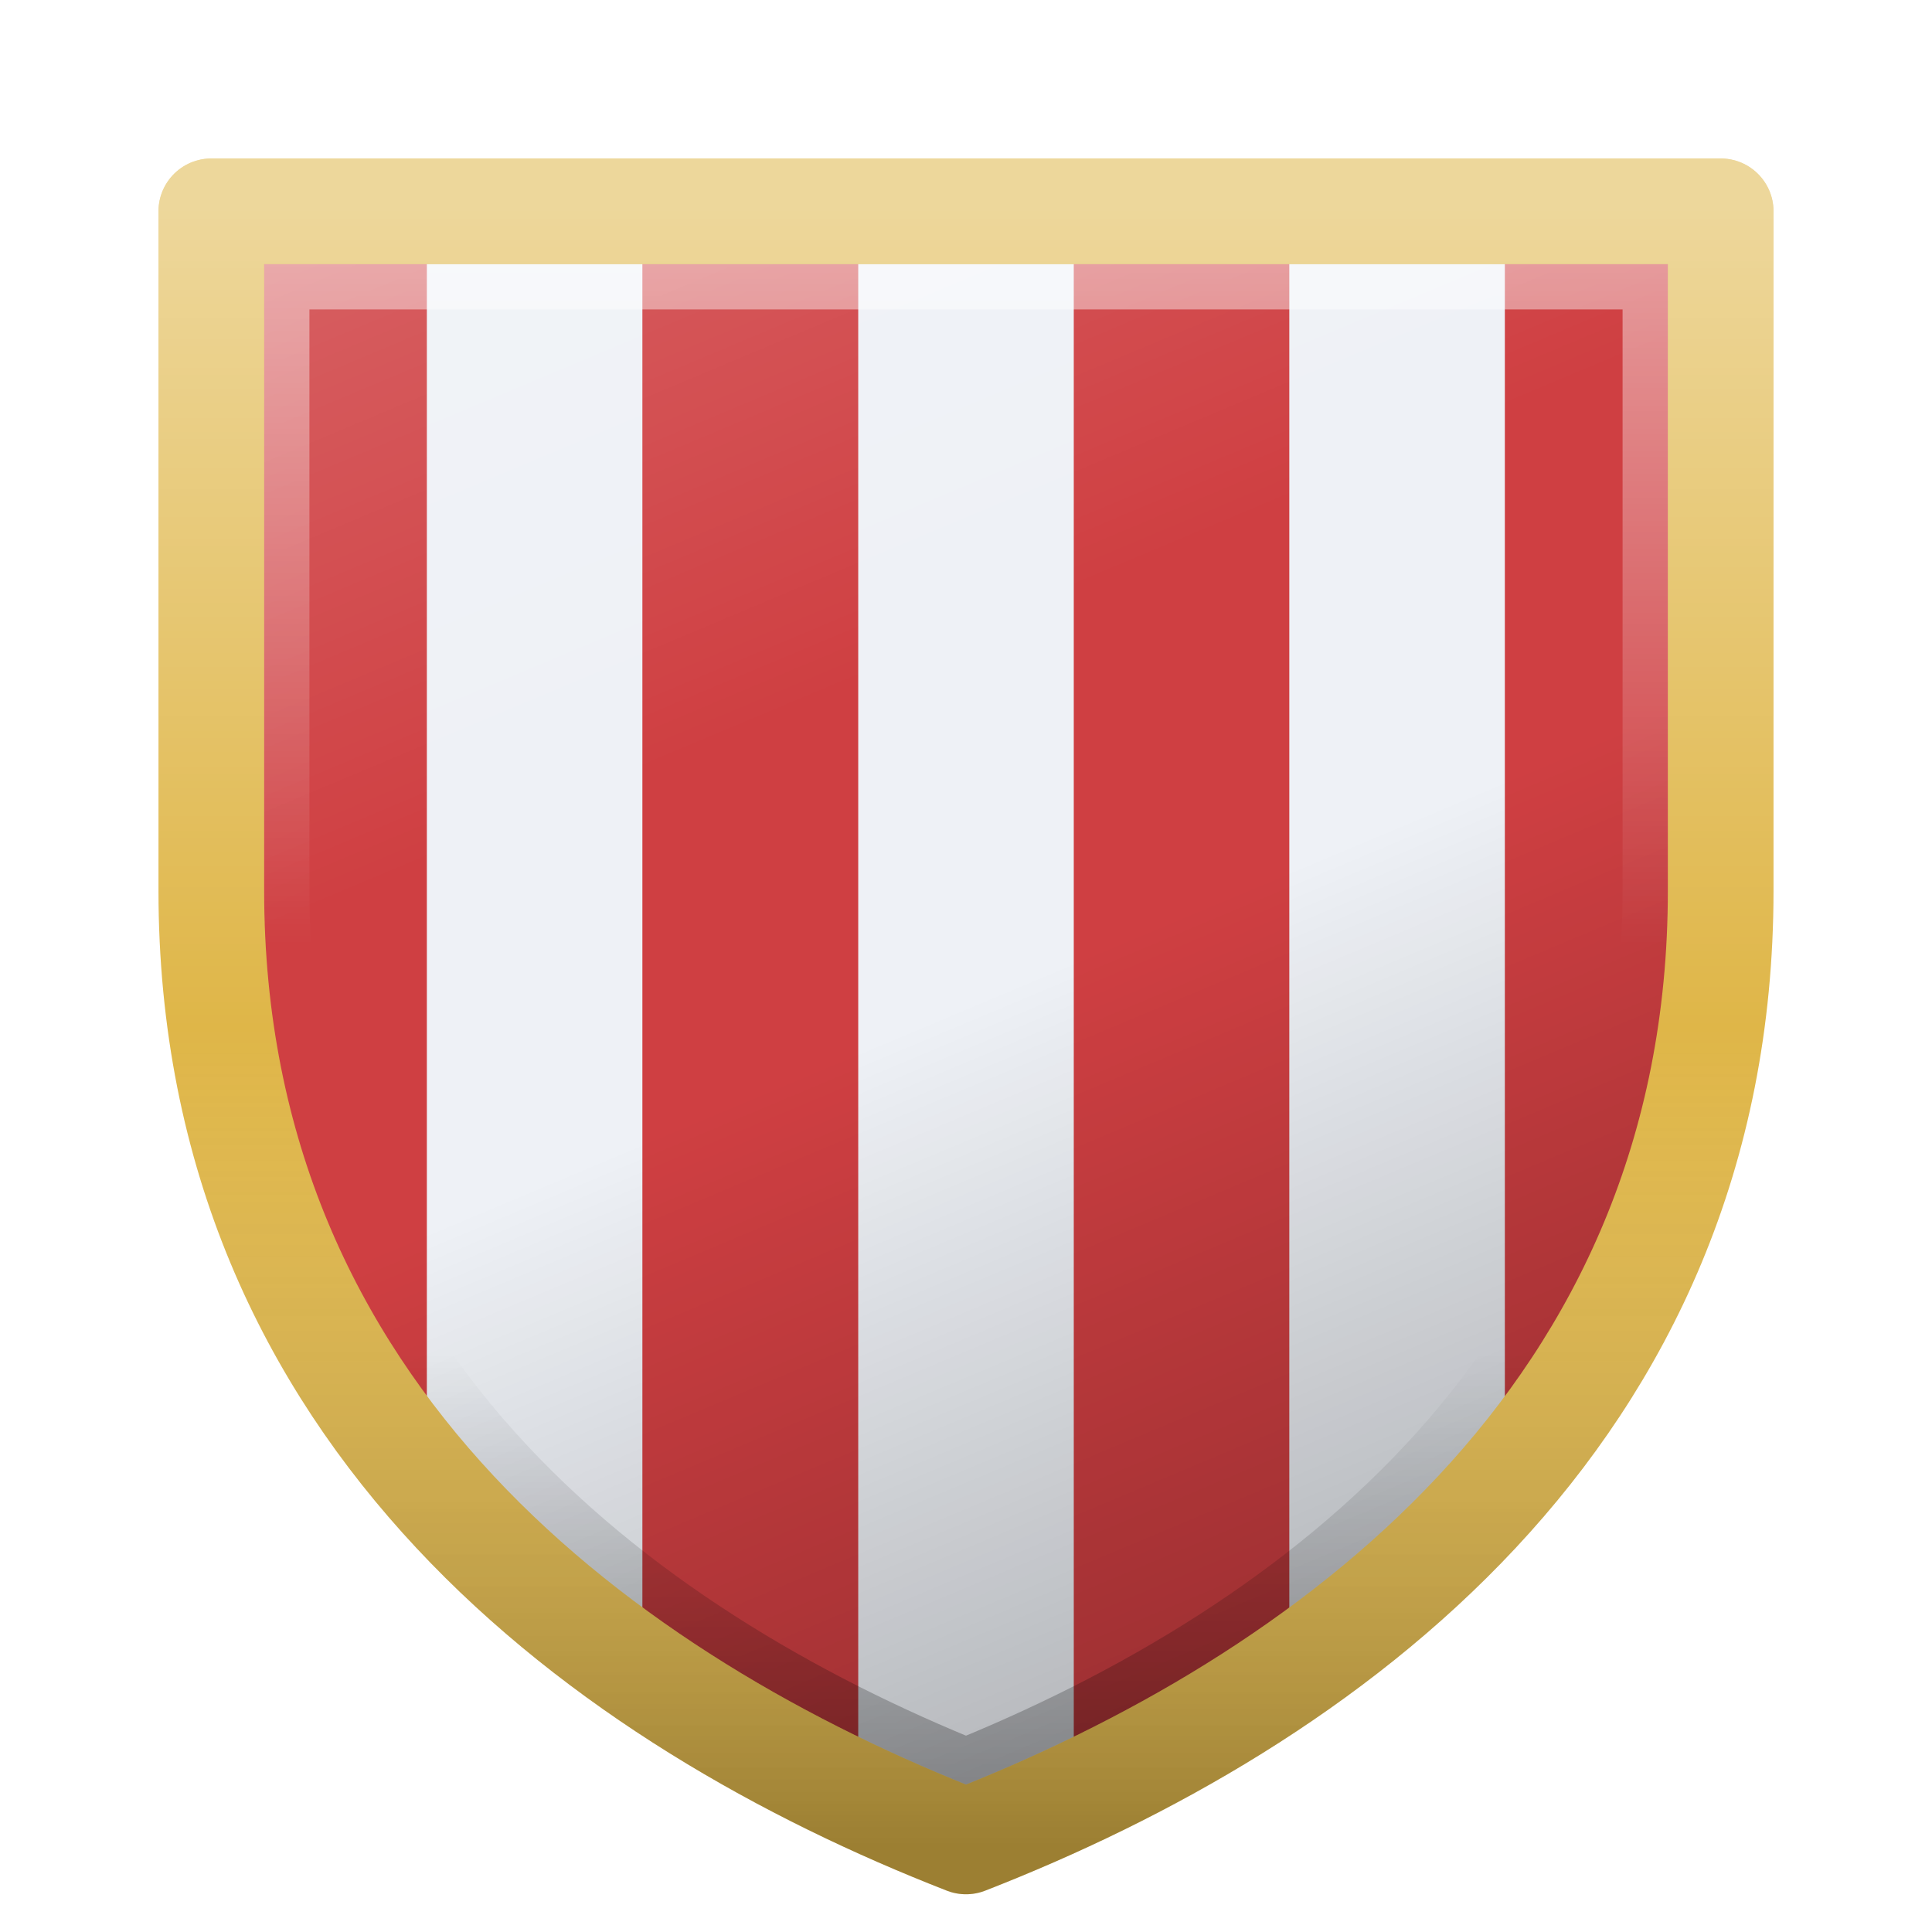
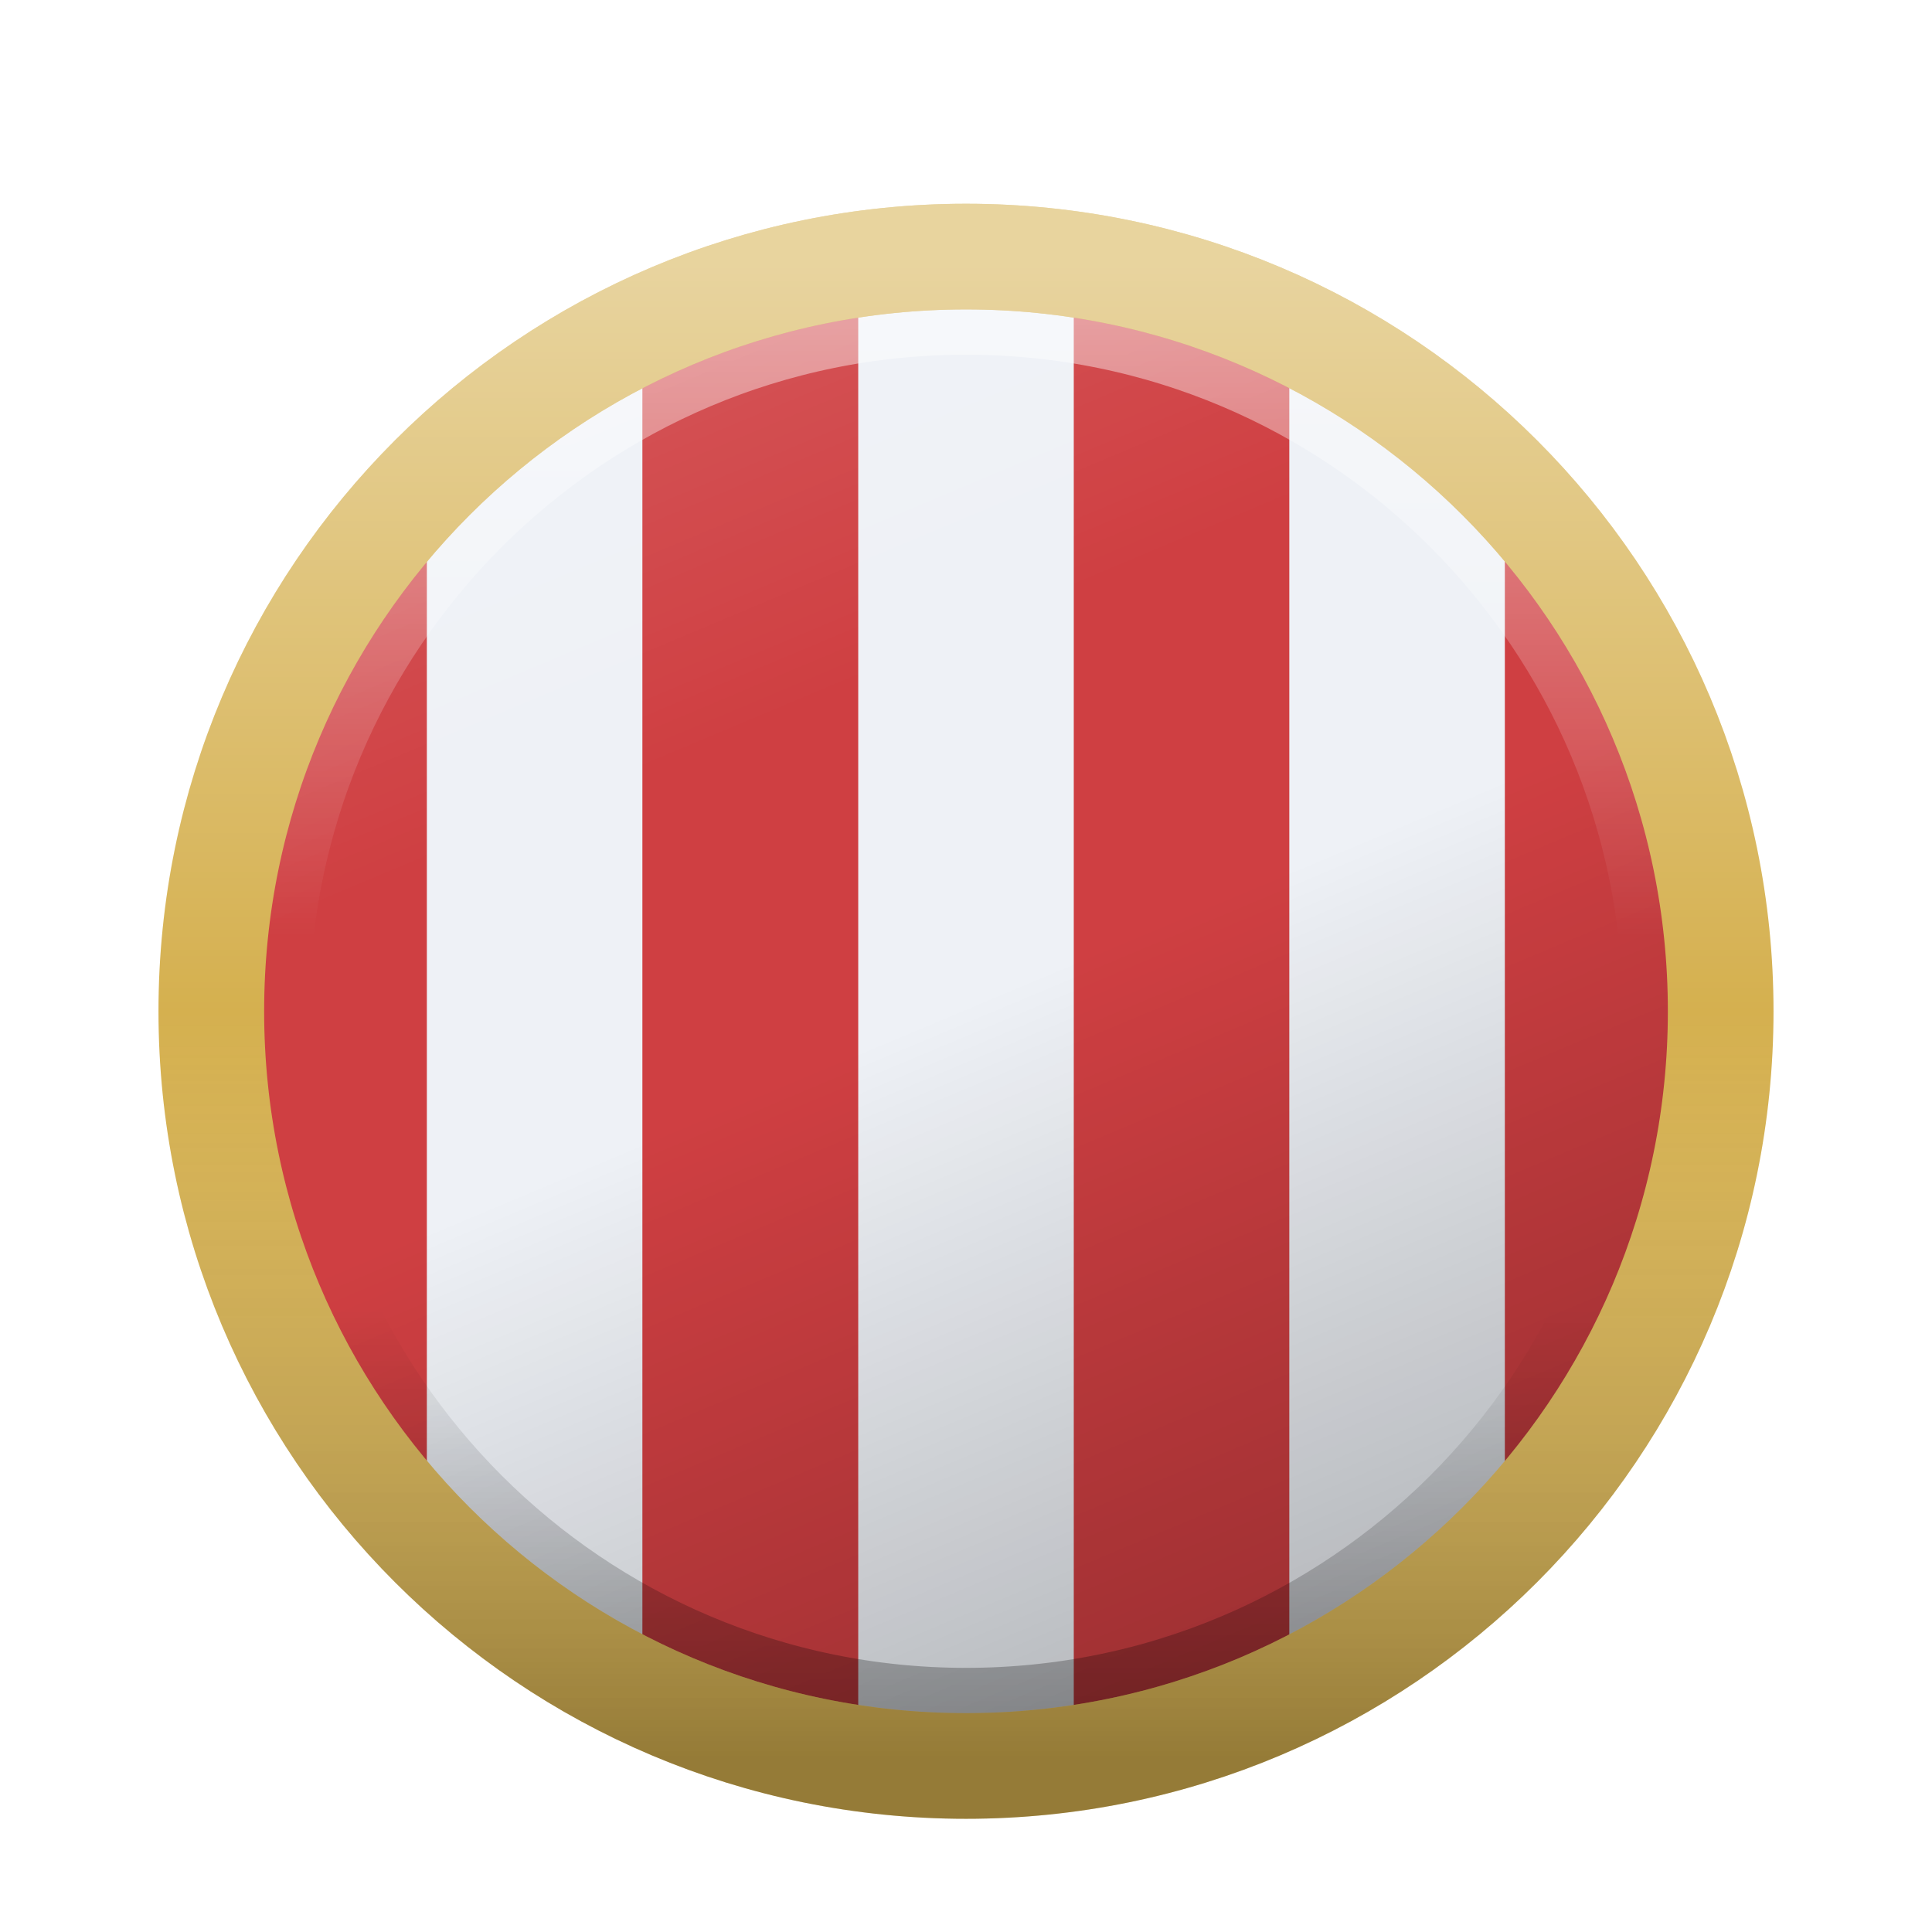
<svg xmlns="http://www.w3.org/2000/svg" viewBox="0 0 64 64" width="64" height="64">
  <defs>
    <clipPath id="c">
-       <path d="M7 7h50v22.5c0 17.5-13.2 26.9-25 31.5C20.2 56.4 7 47 7 29.5Z" />
+       <path d="M32 8.5a25 25 0 1 1 0 50a25 25 0 1 1 0-50Z" />
    </clipPath>
    <linearGradient id="s" x1="0" y1="0" x2="0.42" y2="1">
      <stop offset="0" stop-color="#fff" stop-opacity="0.26" />
      <stop offset="0.46" stop-color="#fff" stop-opacity="0" />
      <stop offset="0.62" stop-color="#000" stop-opacity="0" />
      <stop offset="1" stop-color="#000" stop-opacity="0.26" />
    </linearGradient>
    <linearGradient id="b" x1="0" y1="0" x2="0" y2="1">
      <stop offset="0" stop-color="#fff" stop-opacity="0.5" />
      <stop offset="0.45" stop-color="#fff" stop-opacity="0" />
      <stop offset="0.7" stop-color="#000" stop-opacity="0" />
      <stop offset="1" stop-color="#000" stop-opacity="0.32" />
    </linearGradient>
    <linearGradient id="r" x1="0" y1="0" x2="0" y2="1">
      <stop offset="0" stop-color="#fff" stop-opacity="0.45" />
      <stop offset="0.5" stop-color="#fff" stop-opacity="0" />
      <stop offset="1" stop-color="#000" stop-opacity="0.3" />
    </linearGradient>
  </defs>
  <g clip-path="url(#c)">
    <rect width="64" height="64" fill="#cf3f42" />
    <rect x="14.14" y="0" width="7.14" height="64" fill="#eef1f6" />
    <rect x="28.43" y="0" width="7.14" height="64" fill="#eef1f6" />
    <rect x="42.71" y="0" width="7.14" height="64" fill="#eef1f6" />
    <rect width="64" height="64" fill="url(#s)" />
-     <path d="M7 7h50v22.5c0 17.5-13.2 26.9-25 31.5C20.2 56.4 7 47 7 29.5Z" fill="none" stroke="url(#b)" stroke-width="6.5" />
+     <path d="M32 8.5a25 25 0 1 1 0 50a25 25 0 1 1 0-50Z" fill="none" stroke="url(#b)" stroke-width="6.5" />
  </g>
-   <path d="M7 7h50v22.5c0 17.5-13.2 26.9-25 31.5C20.2 56.4 7 47 7 29.5Z" fill="none" stroke="#dfb648" stroke-width="3.5" stroke-linejoin="round" />
-   <path d="M7 7h50v22.5c0 17.5-13.2 26.9-25 31.5C20.2 56.4 7 47 7 29.5Z" fill="none" stroke="url(#r)" stroke-width="3.5" stroke-linejoin="round" />
+   <path d="M32 8.5a25 25 0 1 1 0 50a25 25 0 1 1 0-50Z" fill="none" stroke="#d5b04f" stroke-width="3.5" stroke-linejoin="round" />
+   <path d="M32 8.5a25 25 0 1 1 0 50a25 25 0 1 1 0-50Z" fill="none" stroke="url(#r)" stroke-width="3.5" stroke-linejoin="round" />
</svg>
